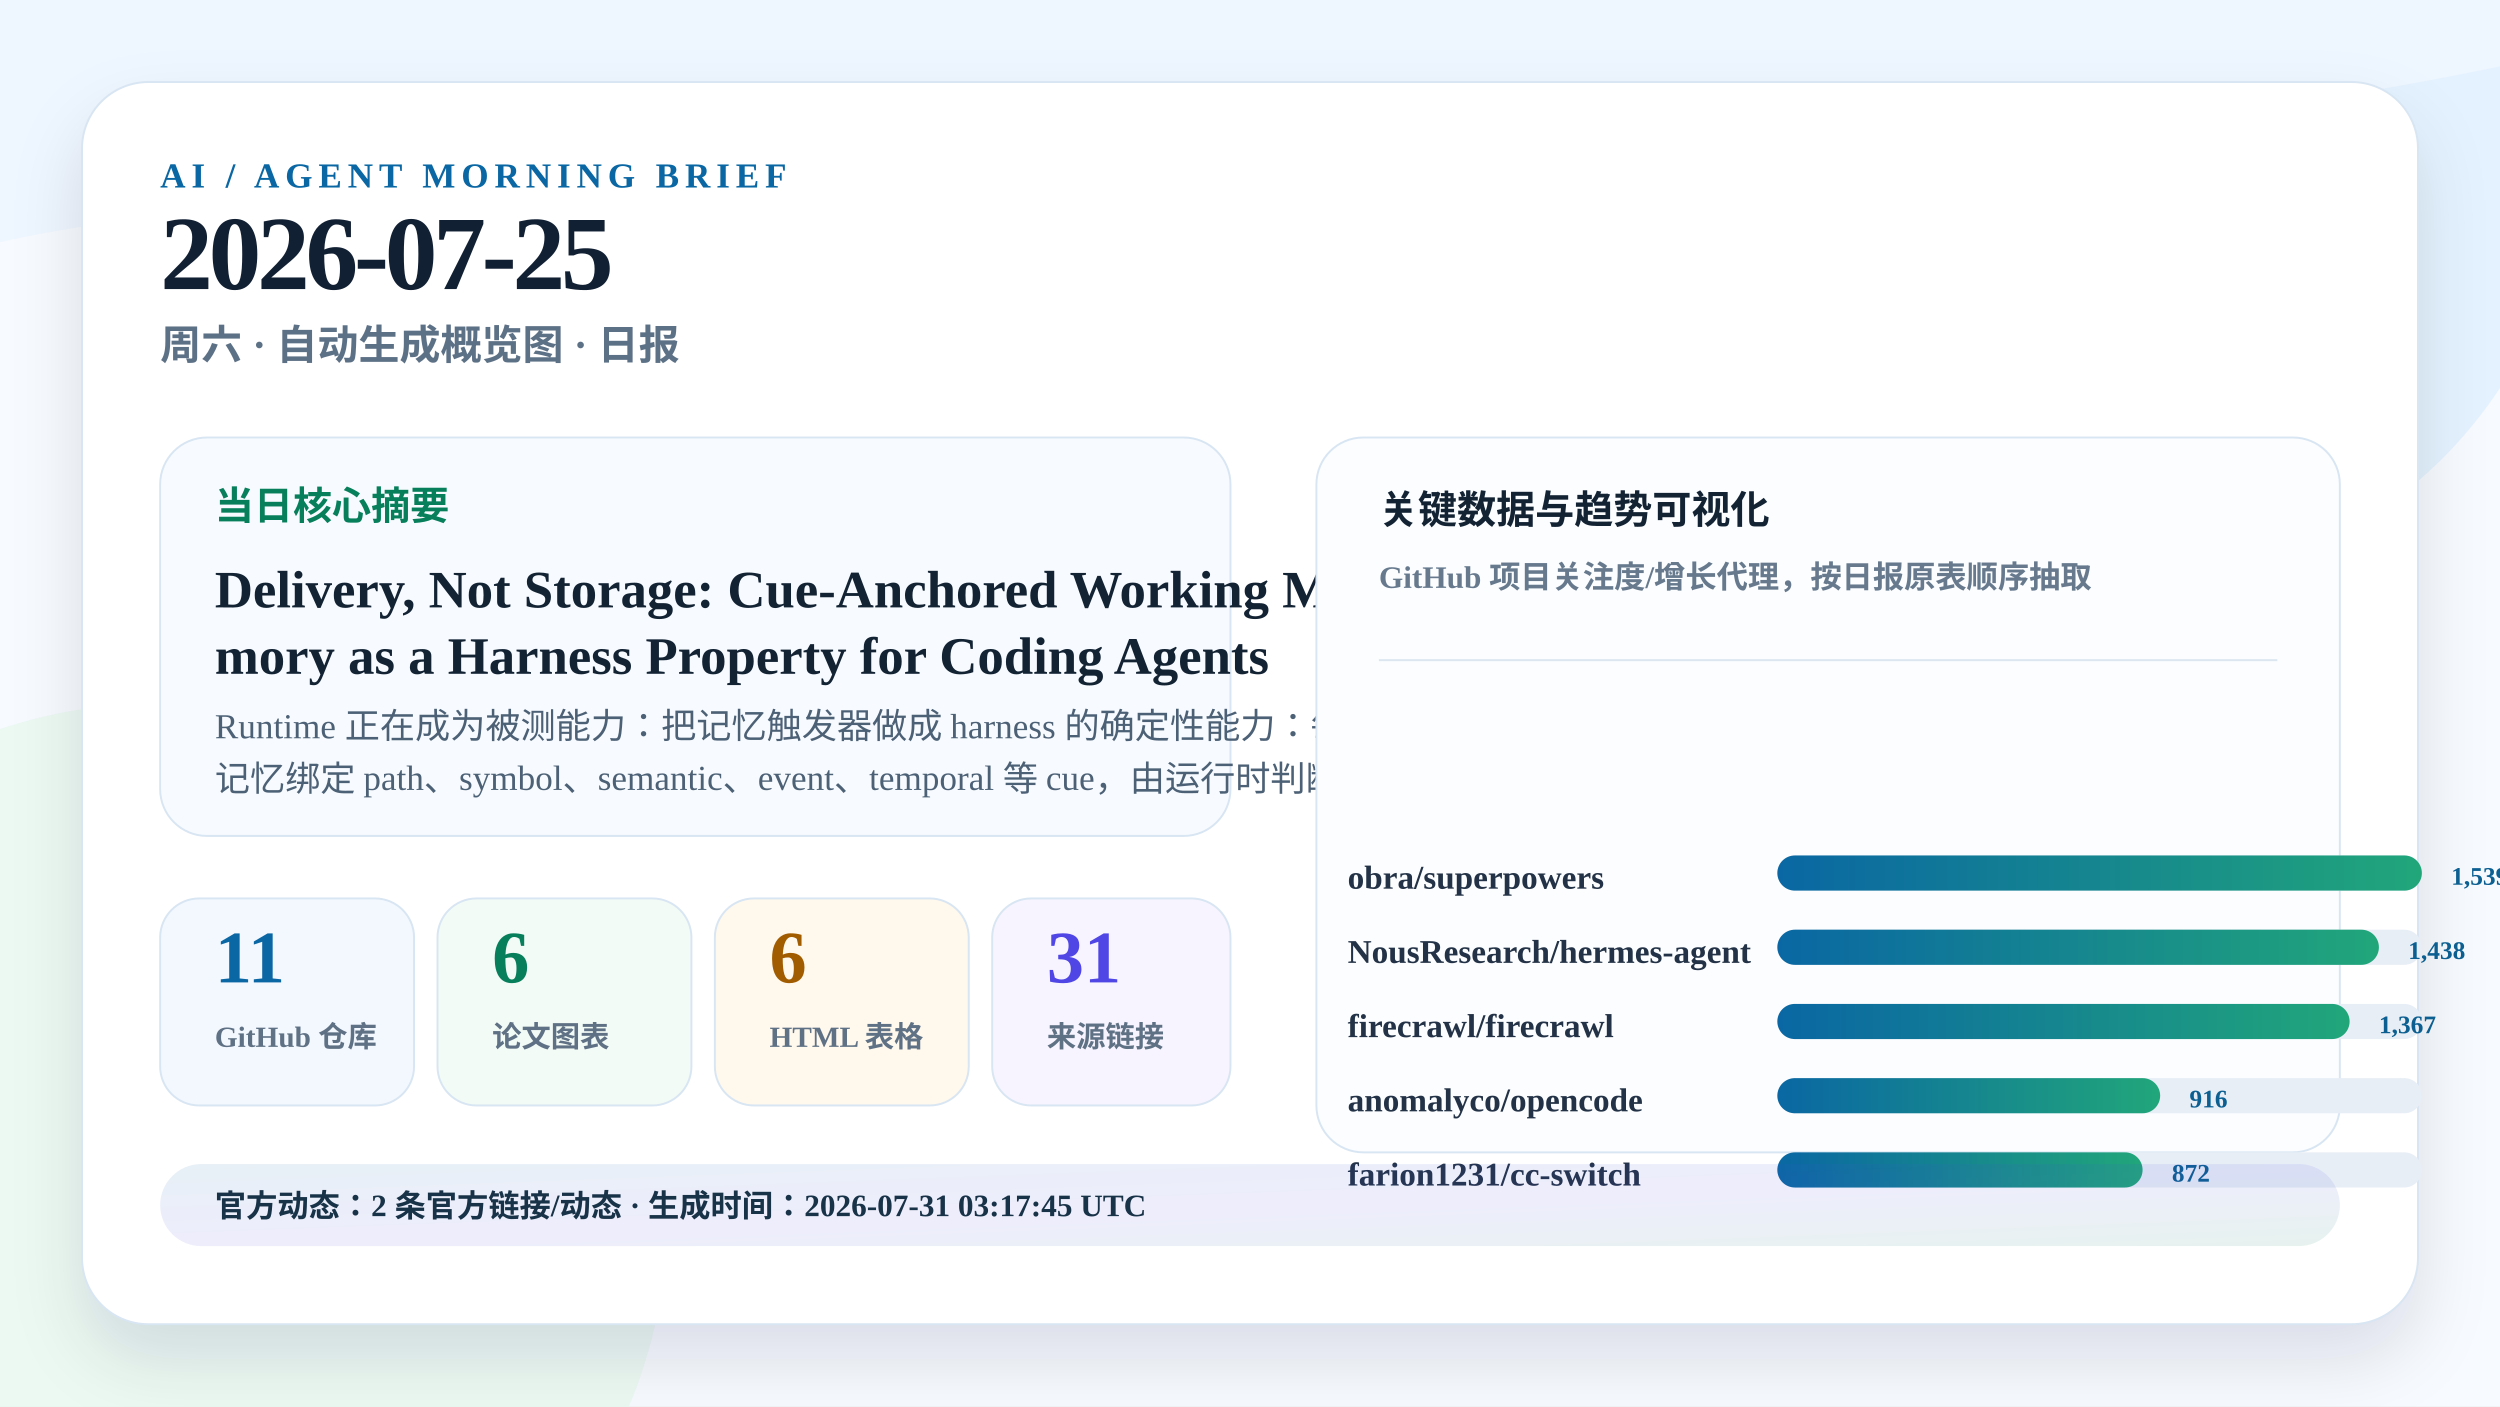
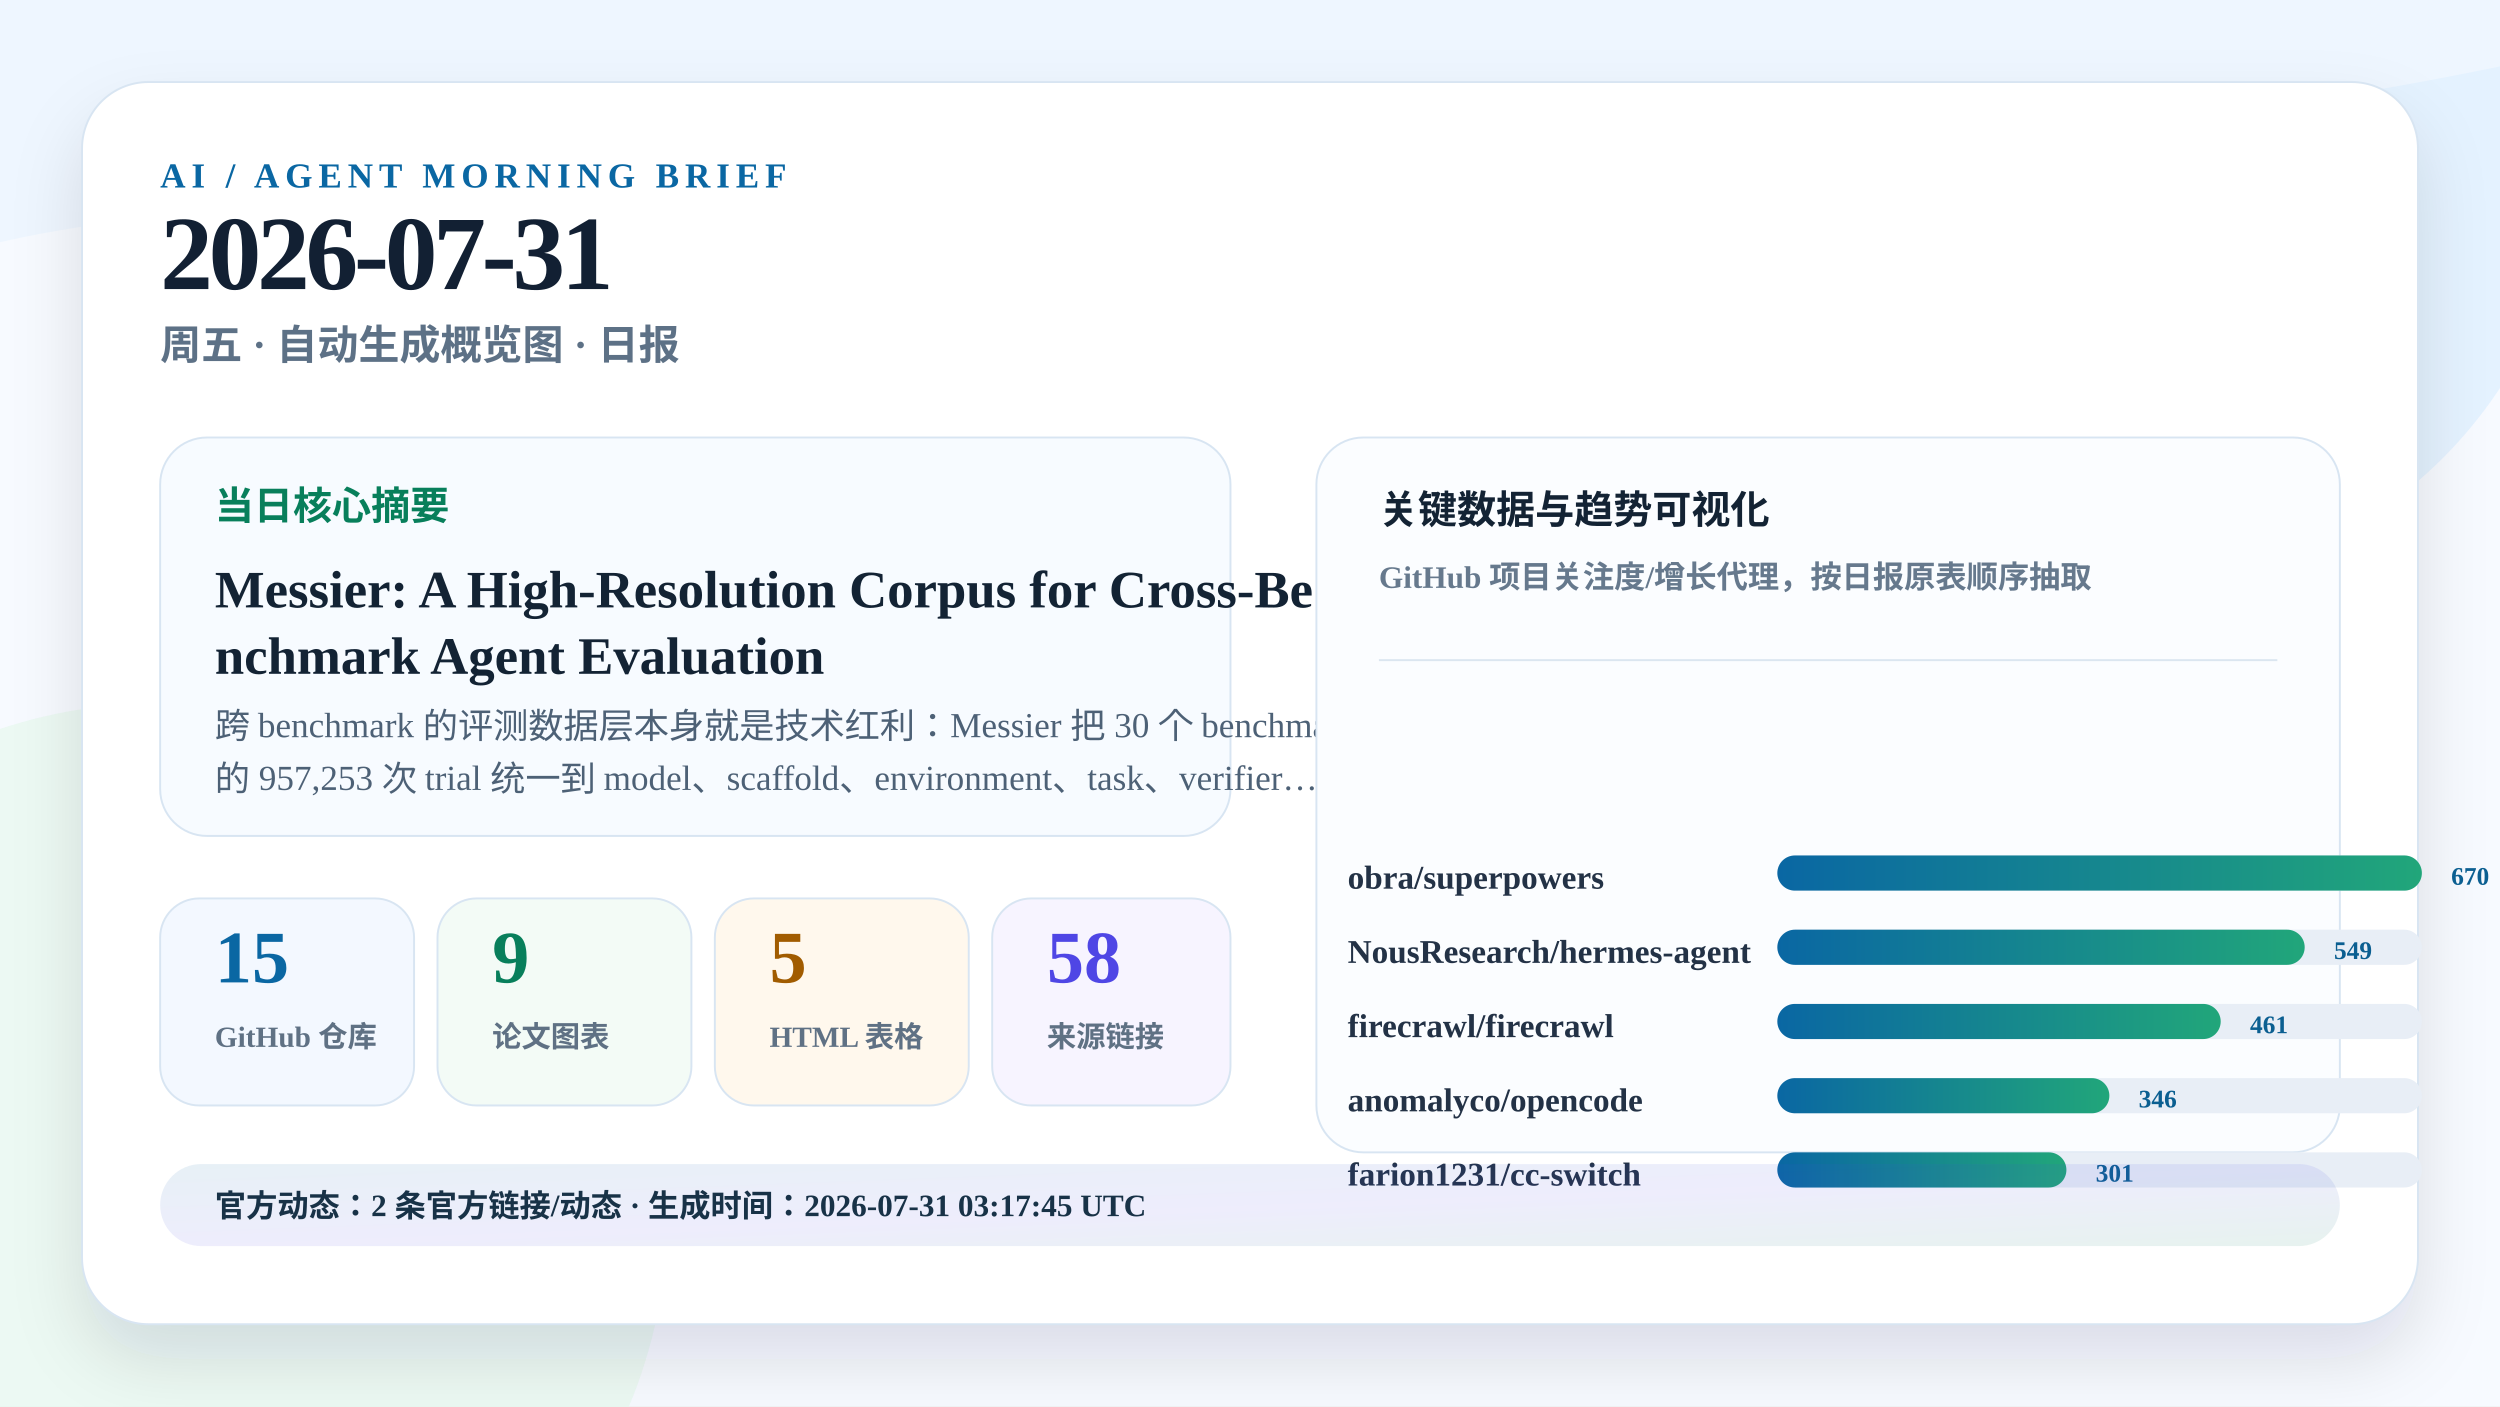
- <svg xmlns="http://www.w3.org/2000/svg" width="1280" height="720" viewBox="0 0 1280 720" role="img" aria-label="2026-07-25 AI Agent 晨间简报概览">
+ <svg xmlns="http://www.w3.org/2000/svg" width="1280" height="720" viewBox="0 0 1280 720" role="img" aria-label="2026-07-31 AI Agent 晨间简报概览">
  <defs>
    <linearGradient id="accent" x1="0" y1="0" x2="1" y2="1">
      <stop offset="0%" stop-color="#0a67a3" />
      <stop offset="52%" stop-color="#4f46e5" />
      <stop offset="100%" stop-color="#087f5b" />
    </linearGradient>
    <linearGradient id="barGradient" x1="0" y1="0" x2="1" y2="0">
      <stop offset="0%" stop-color="#0a67a3" />
      <stop offset="100%" stop-color="#21a67a" />
    </linearGradient>
    <filter id="shadow" x="-10%" y="-10%" width="120%" height="130%">
      <feDropShadow dx="0" dy="18" stdDeviation="18" flood-color="#102030" flood-opacity="0.12" />
    </filter>
  </defs>
  <rect width="1280" height="720" fill="#f7faff" />
  <circle cx="1088" cy="72" r="230" fill="#dfefff" opacity="0.78" />
  <circle cx="82" cy="620" r="260" fill="#e7f8ef" opacity="0.72" />
  <path d="M0 124 C220 74 360 176 552 124 C790 60 980 96 1280 34 L1280 0 L0 0 Z" fill="#eef6ff" />
  <rect x="42" y="42" width="1196" height="636" rx="34" fill="white" filter="url(#shadow)" />
  <rect x="42" y="42" width="1196" height="636" rx="34" fill="none" stroke="#d8e5f2" />
  <text x="82" y="96" font-size="18" font-weight="800" letter-spacing="3" fill="#0a67a3">AI / AGENT MORNING BRIEF</text>
-   <text x="82" y="148" font-size="54" font-weight="850" letter-spacing="-2.2" fill="#122033">2026-07-25</text>
-   <text x="82" y="184" font-size="21" font-weight="650" fill="#5d7186">周六 · 自动生成概览图 · 日报</text>
+   <text x="82" y="148" font-size="54" font-weight="850" letter-spacing="-2.2" fill="#122033">2026-07-31</text>
+   <text x="82" y="184" font-size="21" font-weight="650" fill="#5d7186">周五 · 自动生成概览图 · 日报</text>
  <rect x="82" y="224" width="548" height="204" rx="24" fill="#f7fbff" stroke="#d8e5f2" />
  <text x="110" y="266" font-size="20" font-weight="800" fill="#087f5b">当日核心摘要</text>
-   <text x="110" y="311" font-size="27" font-weight="850" fill="#132334">Delivery, Not Storage: Cue-Anchored Working Me</text>
-   <text x="110" y="345" font-size="27" font-weight="850" fill="#132334">mory as a Harness Property for Coding Agents</text>
-   <text x="110" y="378" font-size="18" font-weight="500" fill="#4d6176">Runtime 正在成为被测能力：把记忆触发器做成 harness 的确定性能力：每条</text>
-   <text x="110" y="405" font-size="18" font-weight="500" fill="#4d6176">记忆绑定 path、symbol、semantic、event、temporal 等 cue，由运行时判断并主…</text>
+   <text x="110" y="311" font-size="27" font-weight="850" fill="#132334">Messier: A High-Resolution Corpus for Cross-Be</text>
+   <text x="110" y="345" font-size="27" font-weight="850" fill="#132334">nchmark Agent Evaluation</text>
+   <text x="110" y="378" font-size="18" font-weight="500" fill="#4d6176">跨 benchmark 的评测数据层本身就是技术红利：Messier 把 30 个 benchmark</text>
+   <text x="110" y="405" font-size="18" font-weight="500" fill="#4d6176">的 957,253 次 trial 统一到 model、scaffold、environment、task、verifier…</text>
  <g>
    <rect x="82" y="460" width="130" height="106" rx="20" fill="#f3f8ff" stroke="#d8e5f2" />
-     <text x="110" y="503" font-size="38" font-weight="850" fill="#0a67a3">11</text>
+     <text x="110" y="503" font-size="38" font-weight="850" fill="#0a67a3">15</text>
    <text x="110" y="536" font-size="15" font-weight="700" fill="#5f7184">GitHub 仓库</text>
    <rect x="224" y="460" width="130" height="106" rx="20" fill="#f3fbf6" stroke="#d8e5f2" />
-     <text x="252" y="503" font-size="38" font-weight="850" fill="#087f5b">6</text>
+     <text x="252" y="503" font-size="38" font-weight="850" fill="#087f5b">9</text>
    <text x="252" y="536" font-size="15" font-weight="700" fill="#5f7184">论文图表</text>
    <rect x="366" y="460" width="130" height="106" rx="20" fill="#fff8ed" stroke="#d8e5f2" />
-     <text x="394" y="503" font-size="38" font-weight="850" fill="#a15c00">6</text>
+     <text x="394" y="503" font-size="38" font-weight="850" fill="#a15c00">5</text>
    <text x="394" y="536" font-size="15" font-weight="700" fill="#5f7184">HTML 表格</text>
    <rect x="508" y="460" width="122" height="106" rx="20" fill="#f7f4ff" stroke="#d8e5f2" />
-     <text x="536" y="503" font-size="38" font-weight="850" fill="#4f46e5">31</text>
+     <text x="536" y="503" font-size="38" font-weight="850" fill="#4f46e5">58</text>
    <text x="536" y="536" font-size="15" font-weight="700" fill="#5f7184">来源链接</text>
  </g>
  <rect x="674" y="224" width="524" height="366" rx="24" fill="#fbfdff" stroke="#d8e5f2" />
  <text x="706" y="268" font-size="20" font-weight="850" fill="#132334">关键数据与趋势可视化</text>
  <text x="706" y="301" font-size="16" font-weight="600" fill="#66798d">GitHub 项目关注度/增长代理，按日报原表顺序抽取</text>
  <path d="M706 338 H1166" stroke="#dbe6f0" />
  <text x="690" y="455" font-size="17" font-weight="650" fill="#233246">obra/superpowers</text>
  <rect x="910" y="438" width="330" height="18" rx="9" fill="#e8eef6" />
  <rect x="910" y="438" width="330" height="18" rx="9" fill="url(#barGradient)" />
-   <text x="1255" y="453" font-size="13" font-weight="700" fill="#0b5f91">1,539</text>
+   <text x="1255" y="453" font-size="13" font-weight="700" fill="#0b5f91">670</text>
  <text x="690" y="493" font-size="17" font-weight="650" fill="#233246">NousResearch/hermes-agent</text>
  <rect x="910" y="476" width="330" height="18" rx="9" fill="#e8eef6" />
-   <rect x="910" y="476" width="308" height="18" rx="9" fill="url(#barGradient)" />
-   <text x="1233" y="491" font-size="13" font-weight="700" fill="#0b5f91">1,438</text>
+   <rect x="910" y="476" width="270" height="18" rx="9" fill="url(#barGradient)" />
+   <text x="1195" y="491" font-size="13" font-weight="700" fill="#0b5f91">549</text>
  <text x="690" y="531" font-size="17" font-weight="650" fill="#233246">firecrawl/firecrawl</text>
  <rect x="910" y="514" width="330" height="18" rx="9" fill="#e8eef6" />
-   <rect x="910" y="514" width="293" height="18" rx="9" fill="url(#barGradient)" />
-   <text x="1218" y="529" font-size="13" font-weight="700" fill="#0b5f91">1,367</text>
+   <rect x="910" y="514" width="227" height="18" rx="9" fill="url(#barGradient)" />
+   <text x="1152" y="529" font-size="13" font-weight="700" fill="#0b5f91">461</text>
  <text x="690" y="569" font-size="17" font-weight="650" fill="#233246">anomalyco/opencode</text>
  <rect x="910" y="552" width="330" height="18" rx="9" fill="#e8eef6" />
-   <rect x="910" y="552" width="196" height="18" rx="9" fill="url(#barGradient)" />
-   <text x="1121" y="567" font-size="13" font-weight="700" fill="#0b5f91">916</text>
+   <rect x="910" y="552" width="170" height="18" rx="9" fill="url(#barGradient)" />
+   <text x="1095" y="567" font-size="13" font-weight="700" fill="#0b5f91">346</text>
  <text x="690" y="607" font-size="17" font-weight="650" fill="#233246">farion1231/cc-switch</text>
  <rect x="910" y="590" width="330" height="18" rx="9" fill="#e8eef6" />
-   <rect x="910" y="590" width="187" height="18" rx="9" fill="url(#barGradient)" />
-   <text x="1112" y="605" font-size="13" font-weight="700" fill="#0b5f91">872</text>
+   <rect x="910" y="590" width="148" height="18" rx="9" fill="url(#barGradient)" />
+   <text x="1073" y="605" font-size="13" font-weight="700" fill="#0b5f91">301</text>
  <rect x="82" y="596" width="1116" height="42" rx="21" fill="url(#accent)" opacity="0.10" />
  <text x="110" y="623" font-size="16" font-weight="750" fill="#183247">官方动态：2 条官方链接/动态 · 生成时间：2026-07-31 03:17:45 UTC</text>
</svg>
